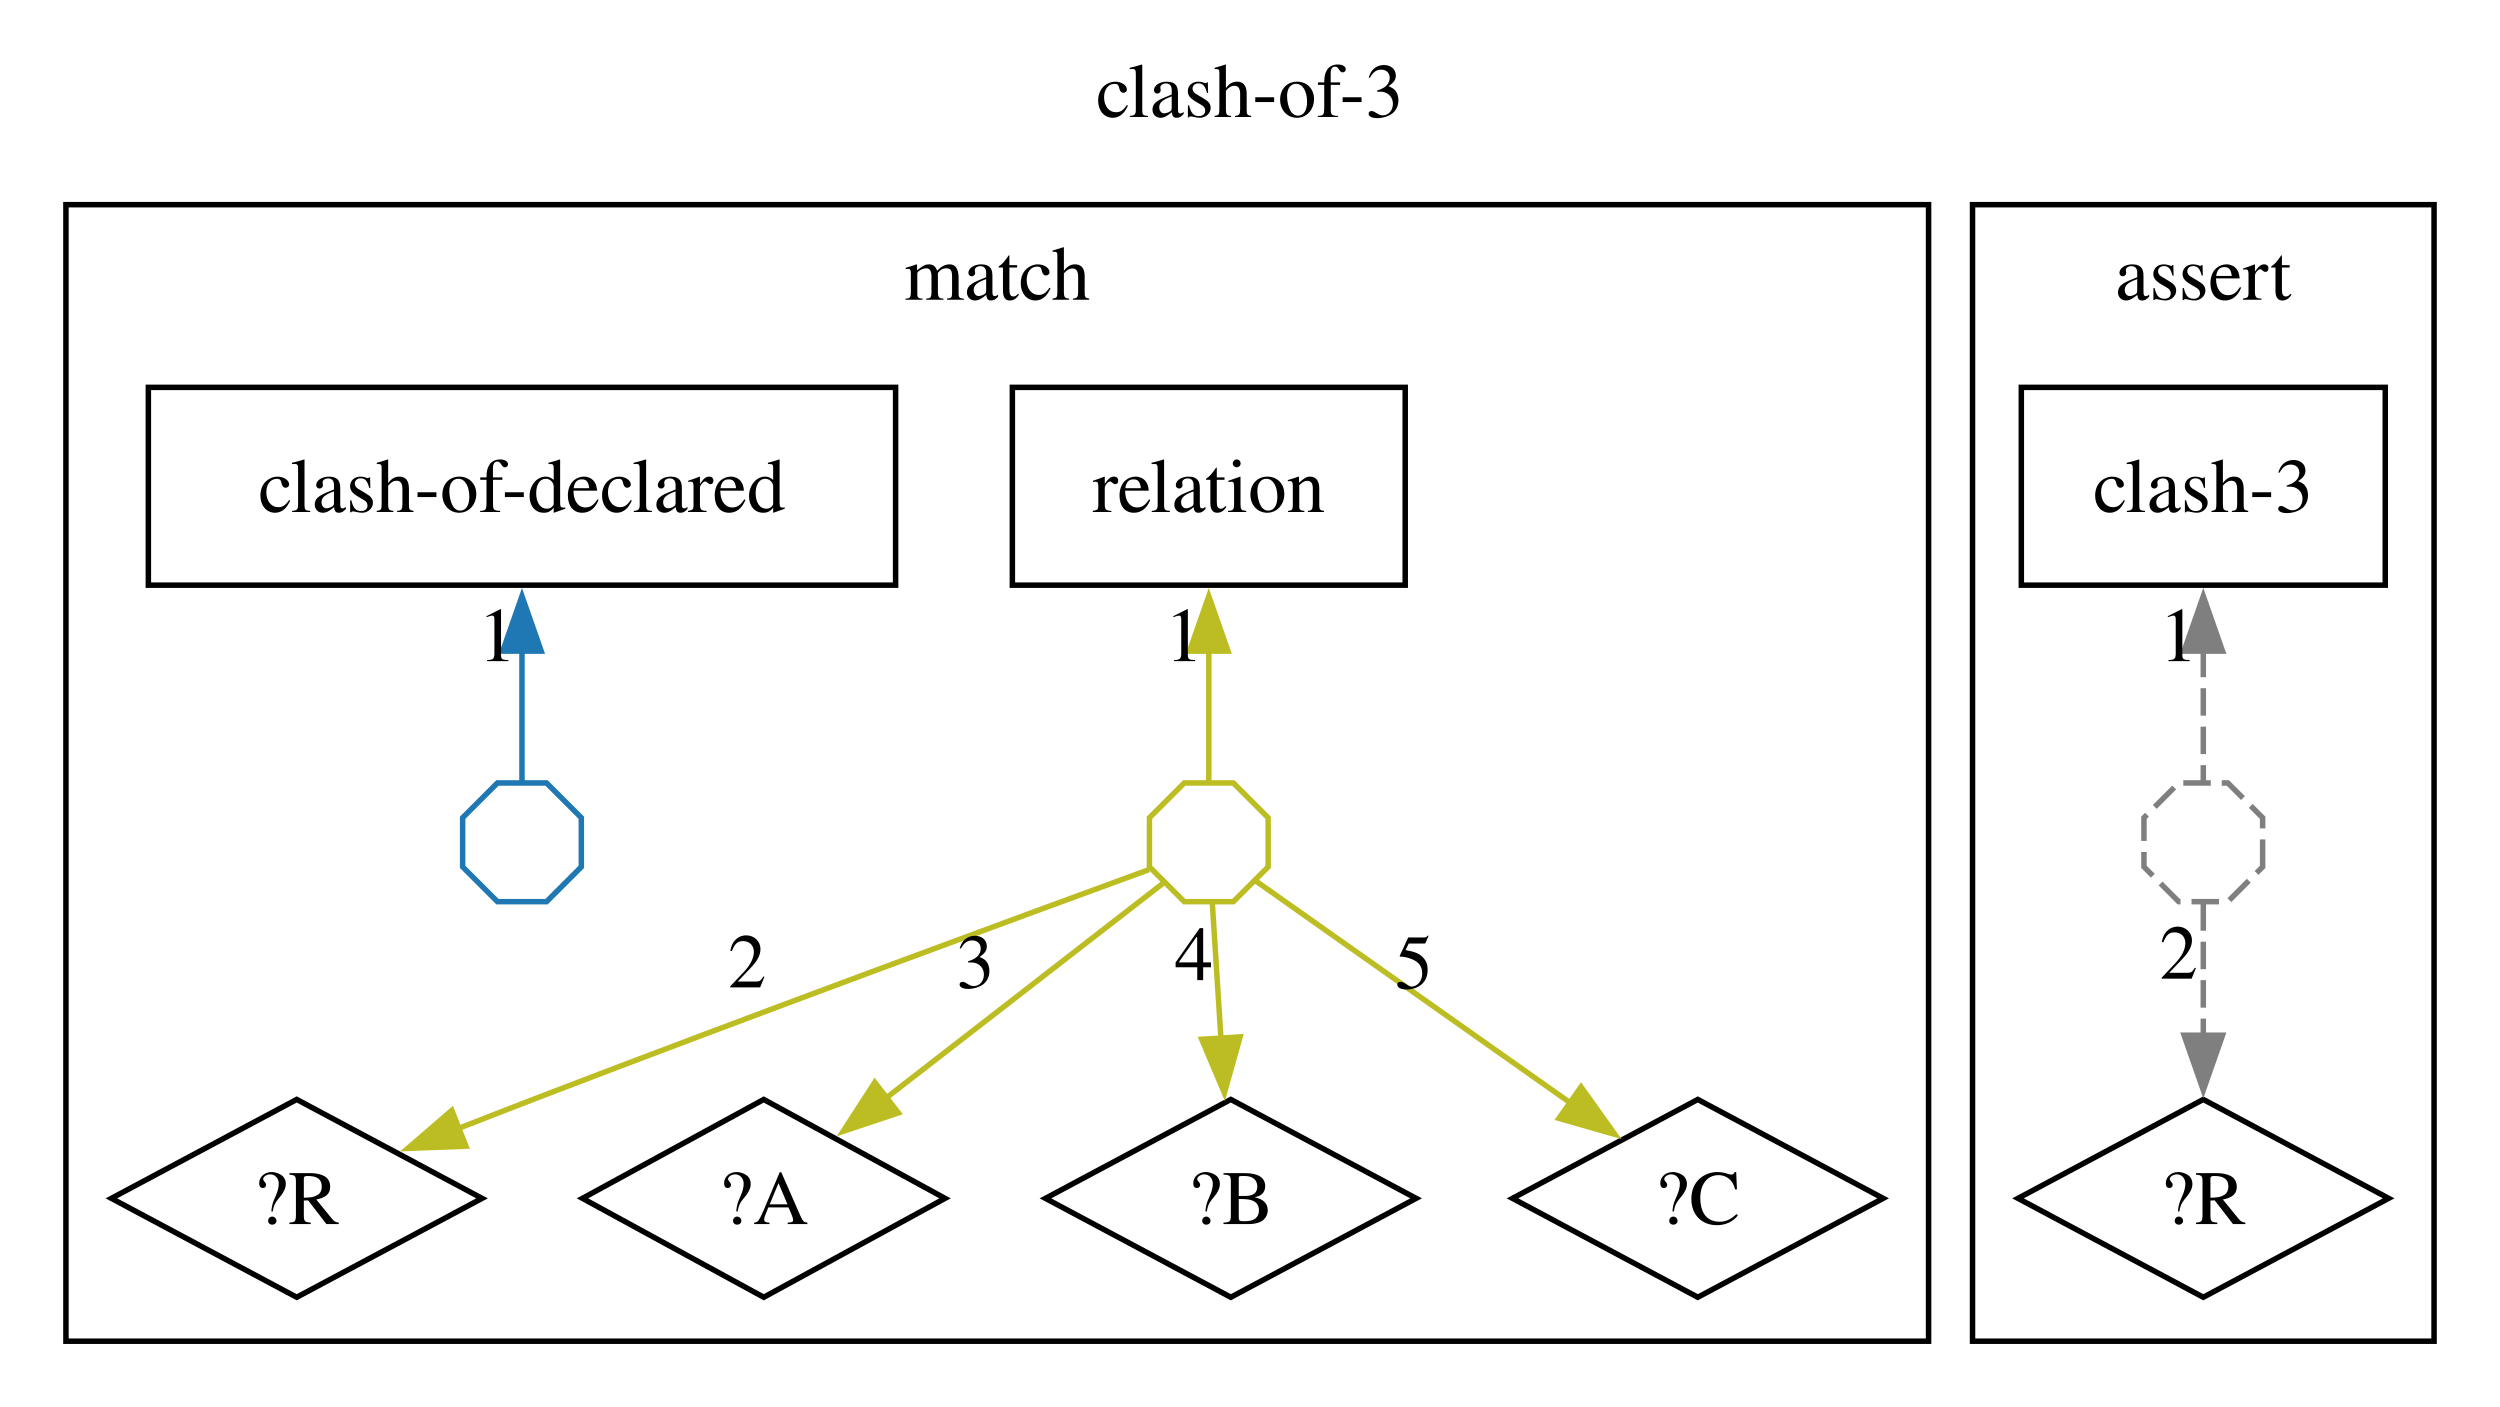
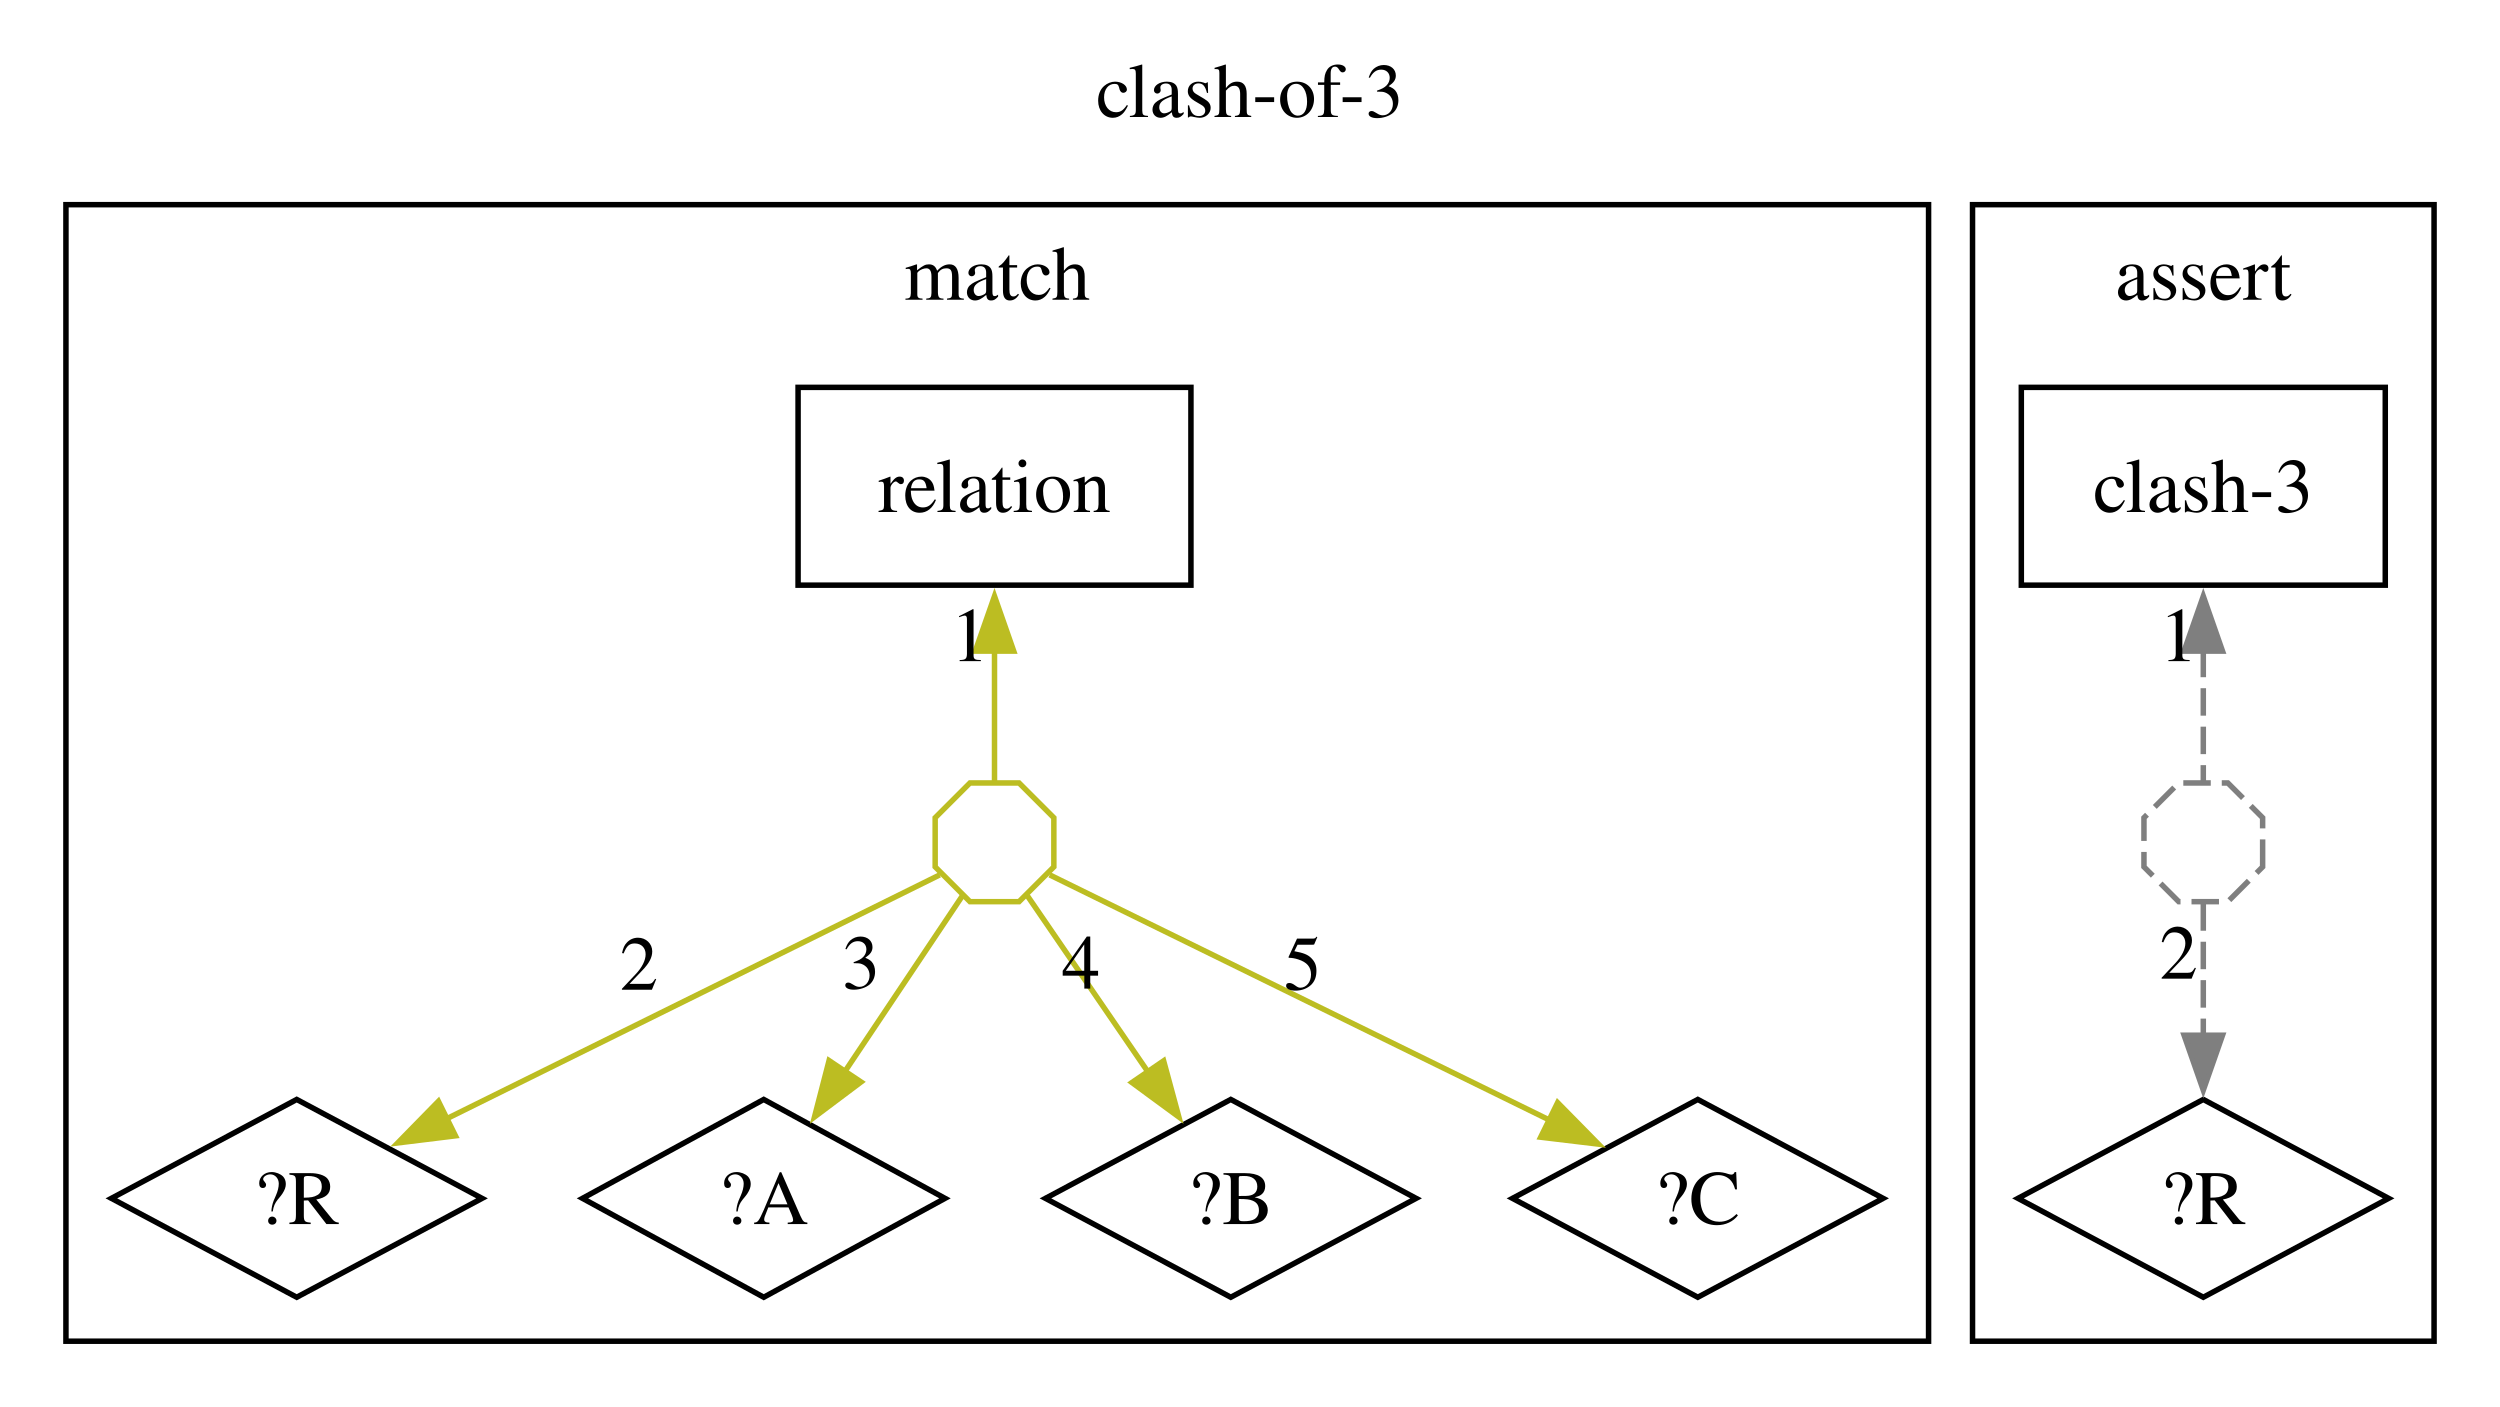
<svg xmlns="http://www.w3.org/2000/svg" width="455pt" height="256pt" viewBox="0.00 0.00 455.00 256.00">
  <g id="graph0" class="graph" transform="scale(1 1) rotate(0) translate(4 252.1)">
    <polygon fill="white" stroke="none" points="-4,4 -4,-252.1 451,-252.1 451,4 -4,4" />
    <text xml:space="preserve" text-anchor="middle" x="223.5" y="-230.8" font-family="Times,serif" font-size="14.00">clash-of-3</text>
    <g id="clust1" class="cluster">
      <polygon fill="none" stroke="black" points="8,-8 8,-214.85 347,-214.85 347,-8 8,-8" />
      <text xml:space="preserve" text-anchor="middle" x="177.5" y="-197.55" font-family="Times,serif" font-size="14.00">match</text>
    </g>
    <g id="clust2" class="cluster">
      <polygon fill="none" stroke="black" points="355,-8 355,-214.85 439,-214.85 439,-8 355,-8" />
      <text xml:space="preserve" text-anchor="middle" x="397" y="-197.55" font-family="Times,serif" font-size="14.00">assert</text>
    </g>
    <g id="node1" class="node">
-       <polygon fill="none" stroke="black" points="159,-181.6 23,-181.6 23,-145.6 159,-145.6 159,-181.6" />
-       <text xml:space="preserve" text-anchor="middle" x="91" y="-158.92" font-family="Times,serif" font-size="14.00">clash-of-declared</text>
+       <polygon fill="none" stroke="black" points="212.75,-181.6 141.25,-181.6 141.25,-145.6 212.75,-145.6 212.75,-181.6" />
+       <text xml:space="preserve" text-anchor="middle" x="177" y="-158.92" font-family="Times,serif" font-size="14.00">relation</text>
    </g>
-     <g id="node7" class="node">
-       <polygon fill="none" stroke="#1f77b4" points="101.8,-94.33 101.8,-103.27 95.47,-109.6 86.53,-109.6 80.2,-103.27 80.2,-94.33 86.53,-88 95.47,-88 101.8,-94.33" />
+     <g id="node6" class="node">
+       <polygon fill="none" stroke="#bcbd22" points="187.8,-94.33 187.8,-103.27 181.47,-109.6 172.53,-109.6 166.2,-103.27 166.2,-94.33 172.53,-88 181.47,-88 187.8,-94.33" />
    </g>
    <g id="edge1" class="edge">
-       <path fill="none" stroke="#1f77b4" d="M91,-133.85C91,-125.29 91,-116.47 91,-109.96" />
-       <polygon fill="#1f77b4" stroke="#1f77b4" points="87.5,-133.59 91,-143.59 94.5,-133.59 87.5,-133.59" />
-       <text xml:space="preserve" text-anchor="middle" x="86.5" y="-131.77" font-family="Times,serif" font-size="14.00">1</text>
+       <path fill="none" stroke="#bcbd22" d="M177,-133.85C177,-125.29 177,-116.47 177,-109.96" />
+       <polygon fill="#bcbd22" stroke="#bcbd22" points="173.5,-133.59 177,-143.59 180.5,-133.59 173.5,-133.59" />
+       <text xml:space="preserve" text-anchor="middle" x="172.5" y="-131.77" font-family="Times,serif" font-size="14.00">1</text>
    </g>
    <g id="node2" class="node">
-       <polygon fill="none" stroke="black" points="251.75,-181.6 180.25,-181.6 180.25,-145.6 251.75,-145.6 251.75,-181.6" />
-       <text xml:space="preserve" text-anchor="middle" x="216" y="-158.92" font-family="Times,serif" font-size="14.00">relation</text>
-     </g>
-     <g id="node8" class="node">
-       <polygon fill="none" stroke="#bcbd22" points="226.8,-94.33 226.8,-103.27 220.47,-109.6 211.53,-109.6 205.2,-103.27 205.2,-94.33 211.53,-88 220.47,-88 226.8,-94.33" />
-     </g>
-     <g id="edge2" class="edge">
-       <path fill="none" stroke="#bcbd22" d="M216,-133.85C216,-125.29 216,-116.47 216,-109.96" />
-       <polygon fill="#bcbd22" stroke="#bcbd22" points="212.5,-133.59 216,-143.59 219.5,-133.59 212.5,-133.59" />
-       <text xml:space="preserve" text-anchor="middle" x="211.5" y="-131.77" font-family="Times,serif" font-size="14.00">1</text>
-     </g>
-     <g id="node3" class="node">
      <polygon fill="none" stroke="black" points="50,-52 16.27,-34 50,-16 83.73,-34 50,-52" />
      <text xml:space="preserve" text-anchor="middle" x="50" y="-29.32" font-family="Times,serif" font-size="14.00">?R</text>
    </g>
-     <g id="node4" class="node">
+     <g id="node3" class="node">
      <polygon fill="none" stroke="black" points="135,-52 102.01,-34 135,-16 167.99,-34 135,-52" />
      <text xml:space="preserve" text-anchor="middle" x="135" y="-29.32" font-family="Times,serif" font-size="14.00">?A</text>
    </g>
-     <g id="node5" class="node">
+     <g id="node4" class="node">
      <polygon fill="none" stroke="black" points="220,-52 186.27,-34 220,-16 253.73,-34 220,-52" />
      <text xml:space="preserve" text-anchor="middle" x="220" y="-29.32" font-family="Times,serif" font-size="14.00">?B</text>
    </g>
-     <g id="node6" class="node">
+     <g id="node5" class="node">
      <polygon fill="none" stroke="black" points="305,-52 271.27,-34 305,-16 338.73,-34 305,-52" />
      <text xml:space="preserve" text-anchor="middle" x="305" y="-29.32" font-family="Times,serif" font-size="14.00">?C</text>
    </g>
+     <g id="edge2" class="edge">
+       <path fill="none" stroke="#bcbd22" d="M167.03,-92.87C147.85,-83.39 105.2,-62.29 77.03,-48.36" />
+       <polygon fill="#bcbd22" stroke="#bcbd22" points="78.89,-45.38 68.38,-44.09 75.79,-51.66 78.89,-45.38" />
+       <text xml:space="preserve" text-anchor="middle" x="112.27" y="-71.97" font-family="Times,serif" font-size="14.00">2</text>
+     </g>
    <g id="edge3" class="edge">
-       <path fill="none" stroke="#bcbd22" d="M205.11,-93.83C183.63,-85.97 134.27,-67.84 93,-52 88.53,-50.28 83.81,-48.45 79.2,-46.64" />
-       <polygon fill="#bcbd22" stroke="#bcbd22" points="80.8,-43.5 70.21,-43.09 78.23,-50.01 80.8,-43.5" />
-       <text xml:space="preserve" text-anchor="middle" x="131.97" y="-72.4" font-family="Times,serif" font-size="14.00">2</text>
+       <path fill="none" stroke="#bcbd22" d="M171.16,-89.07C165.64,-80.81 157.12,-68.08 149.74,-57.04" />
+       <polygon fill="#bcbd22" stroke="#bcbd22" points="152.71,-55.18 144.24,-48.82 146.89,-59.07 152.71,-55.18" />
+       <text xml:space="preserve" text-anchor="middle" x="152.73" y="-72.18" font-family="Times,serif" font-size="14.00">3</text>
    </g>
    <g id="edge4" class="edge">
-       <path fill="none" stroke="#bcbd22" d="M207.64,-91.32C195.77,-82.11 173.62,-64.94 156.89,-51.97" />
-       <polygon fill="#bcbd22" stroke="#bcbd22" points="159.5,-49.56 149.45,-46.2 155.21,-55.1 159.5,-49.56" />
-       <text xml:space="preserve" text-anchor="middle" x="173.54" y="-72.32" font-family="Times,serif" font-size="14.00">3</text>
+       <path fill="none" stroke="#bcbd22" d="M182.98,-89.07C188.63,-80.81 197.35,-68.08 204.91,-57.04" />
+       <polygon fill="#bcbd22" stroke="#bcbd22" points="207.78,-59.03 210.55,-48.81 202.01,-55.08 207.78,-59.03" />
+       <text xml:space="preserve" text-anchor="middle" x="192.74" y="-72.18" font-family="Times,serif" font-size="14.00">4</text>
    </g>
    <g id="edge5" class="edge">
-       <path fill="none" stroke="#bcbd22" d="M216.64,-87.71C217.07,-81.04 217.65,-71.93 218.21,-63.16" />
-       <polygon fill="#bcbd22" stroke="#bcbd22" points="221.7,-63.39 218.84,-53.19 214.71,-62.95 221.7,-63.39" />
-       <text xml:space="preserve" text-anchor="middle" x="213.29" y="-73.71" font-family="Times,serif" font-size="14.00">4</text>
+       <path fill="none" stroke="#bcbd22" d="M187.04,-92.87C206.48,-83.33 249.84,-62.07 278.22,-48.14" />
+       <polygon fill="#bcbd22" stroke="#bcbd22" points="279.49,-51.42 286.92,-43.87 276.4,-45.13 279.49,-51.42" />
+       <text xml:space="preserve" text-anchor="middle" x="233.12" y="-72.01" font-family="Times,serif" font-size="14.00">5</text>
    </g>
-     <g id="edge6" class="edge">
-       <path fill="none" stroke="#bcbd22" d="M224.53,-91.78C237.59,-82.57 262.98,-64.65 281.76,-51.4" />
-       <polygon fill="#bcbd22" stroke="#bcbd22" points="283.75,-54.28 289.9,-45.65 279.72,-48.56 283.75,-54.28" />
-       <text xml:space="preserve" text-anchor="middle" x="253.36" y="-72.22" font-family="Times,serif" font-size="14.00">5</text>
-     </g>
-     <g id="node9" class="node">
+     <g id="node7" class="node">
      <polygon fill="none" stroke="black" points="430.12,-181.6 363.88,-181.6 363.88,-145.6 430.12,-145.6 430.12,-181.6" />
      <text xml:space="preserve" text-anchor="middle" x="397" y="-158.92" font-family="Times,serif" font-size="14.00">clash-3</text>
    </g>
-     <g id="node11" class="node">
+     <g id="node9" class="node">
      <polygon fill="none" stroke="#7f7f7f" stroke-dasharray="5,2" points="407.8,-94.33 407.8,-103.27 401.47,-109.6 392.53,-109.6 386.2,-103.27 386.2,-94.33 392.53,-88 401.47,-88 407.8,-94.33" />
    </g>
-     <g id="edge7" class="edge">
+     <g id="edge6" class="edge">
      <path fill="none" stroke="#7f7f7f" stroke-dasharray="5,2" d="M397,-133.85C397,-125.29 397,-116.47 397,-109.96" />
      <polygon fill="#7f7f7f" stroke="#7f7f7f" points="393.5,-133.59 397,-143.59 400.5,-133.59 393.5,-133.59" />
      <text xml:space="preserve" text-anchor="middle" x="392.5" y="-131.77" font-family="Times,serif" font-size="14.00">1</text>
    </g>
-     <g id="node10" class="node">
+     <g id="node8" class="node">
      <polygon fill="none" stroke="black" points="397,-52 363.27,-34 397,-16 430.73,-34 397,-52" />
      <text xml:space="preserve" text-anchor="middle" x="397" y="-29.32" font-family="Times,serif" font-size="14.00">?R</text>
    </g>
-     <g id="edge8" class="edge">
+     <g id="edge7" class="edge">
      <path fill="none" stroke="#7f7f7f" stroke-dasharray="5,2" d="M397,-87.71C397,-81.13 397,-72.19 397,-63.54" />
      <polygon fill="#7f7f7f" stroke="#7f7f7f" points="400.5,-63.69 397,-53.69 393.5,-63.69 400.5,-63.69" />
      <text xml:space="preserve" text-anchor="middle" x="392.5" y="-73.99" font-family="Times,serif" font-size="14.00">2</text>
    </g>
  </g>
</svg>
